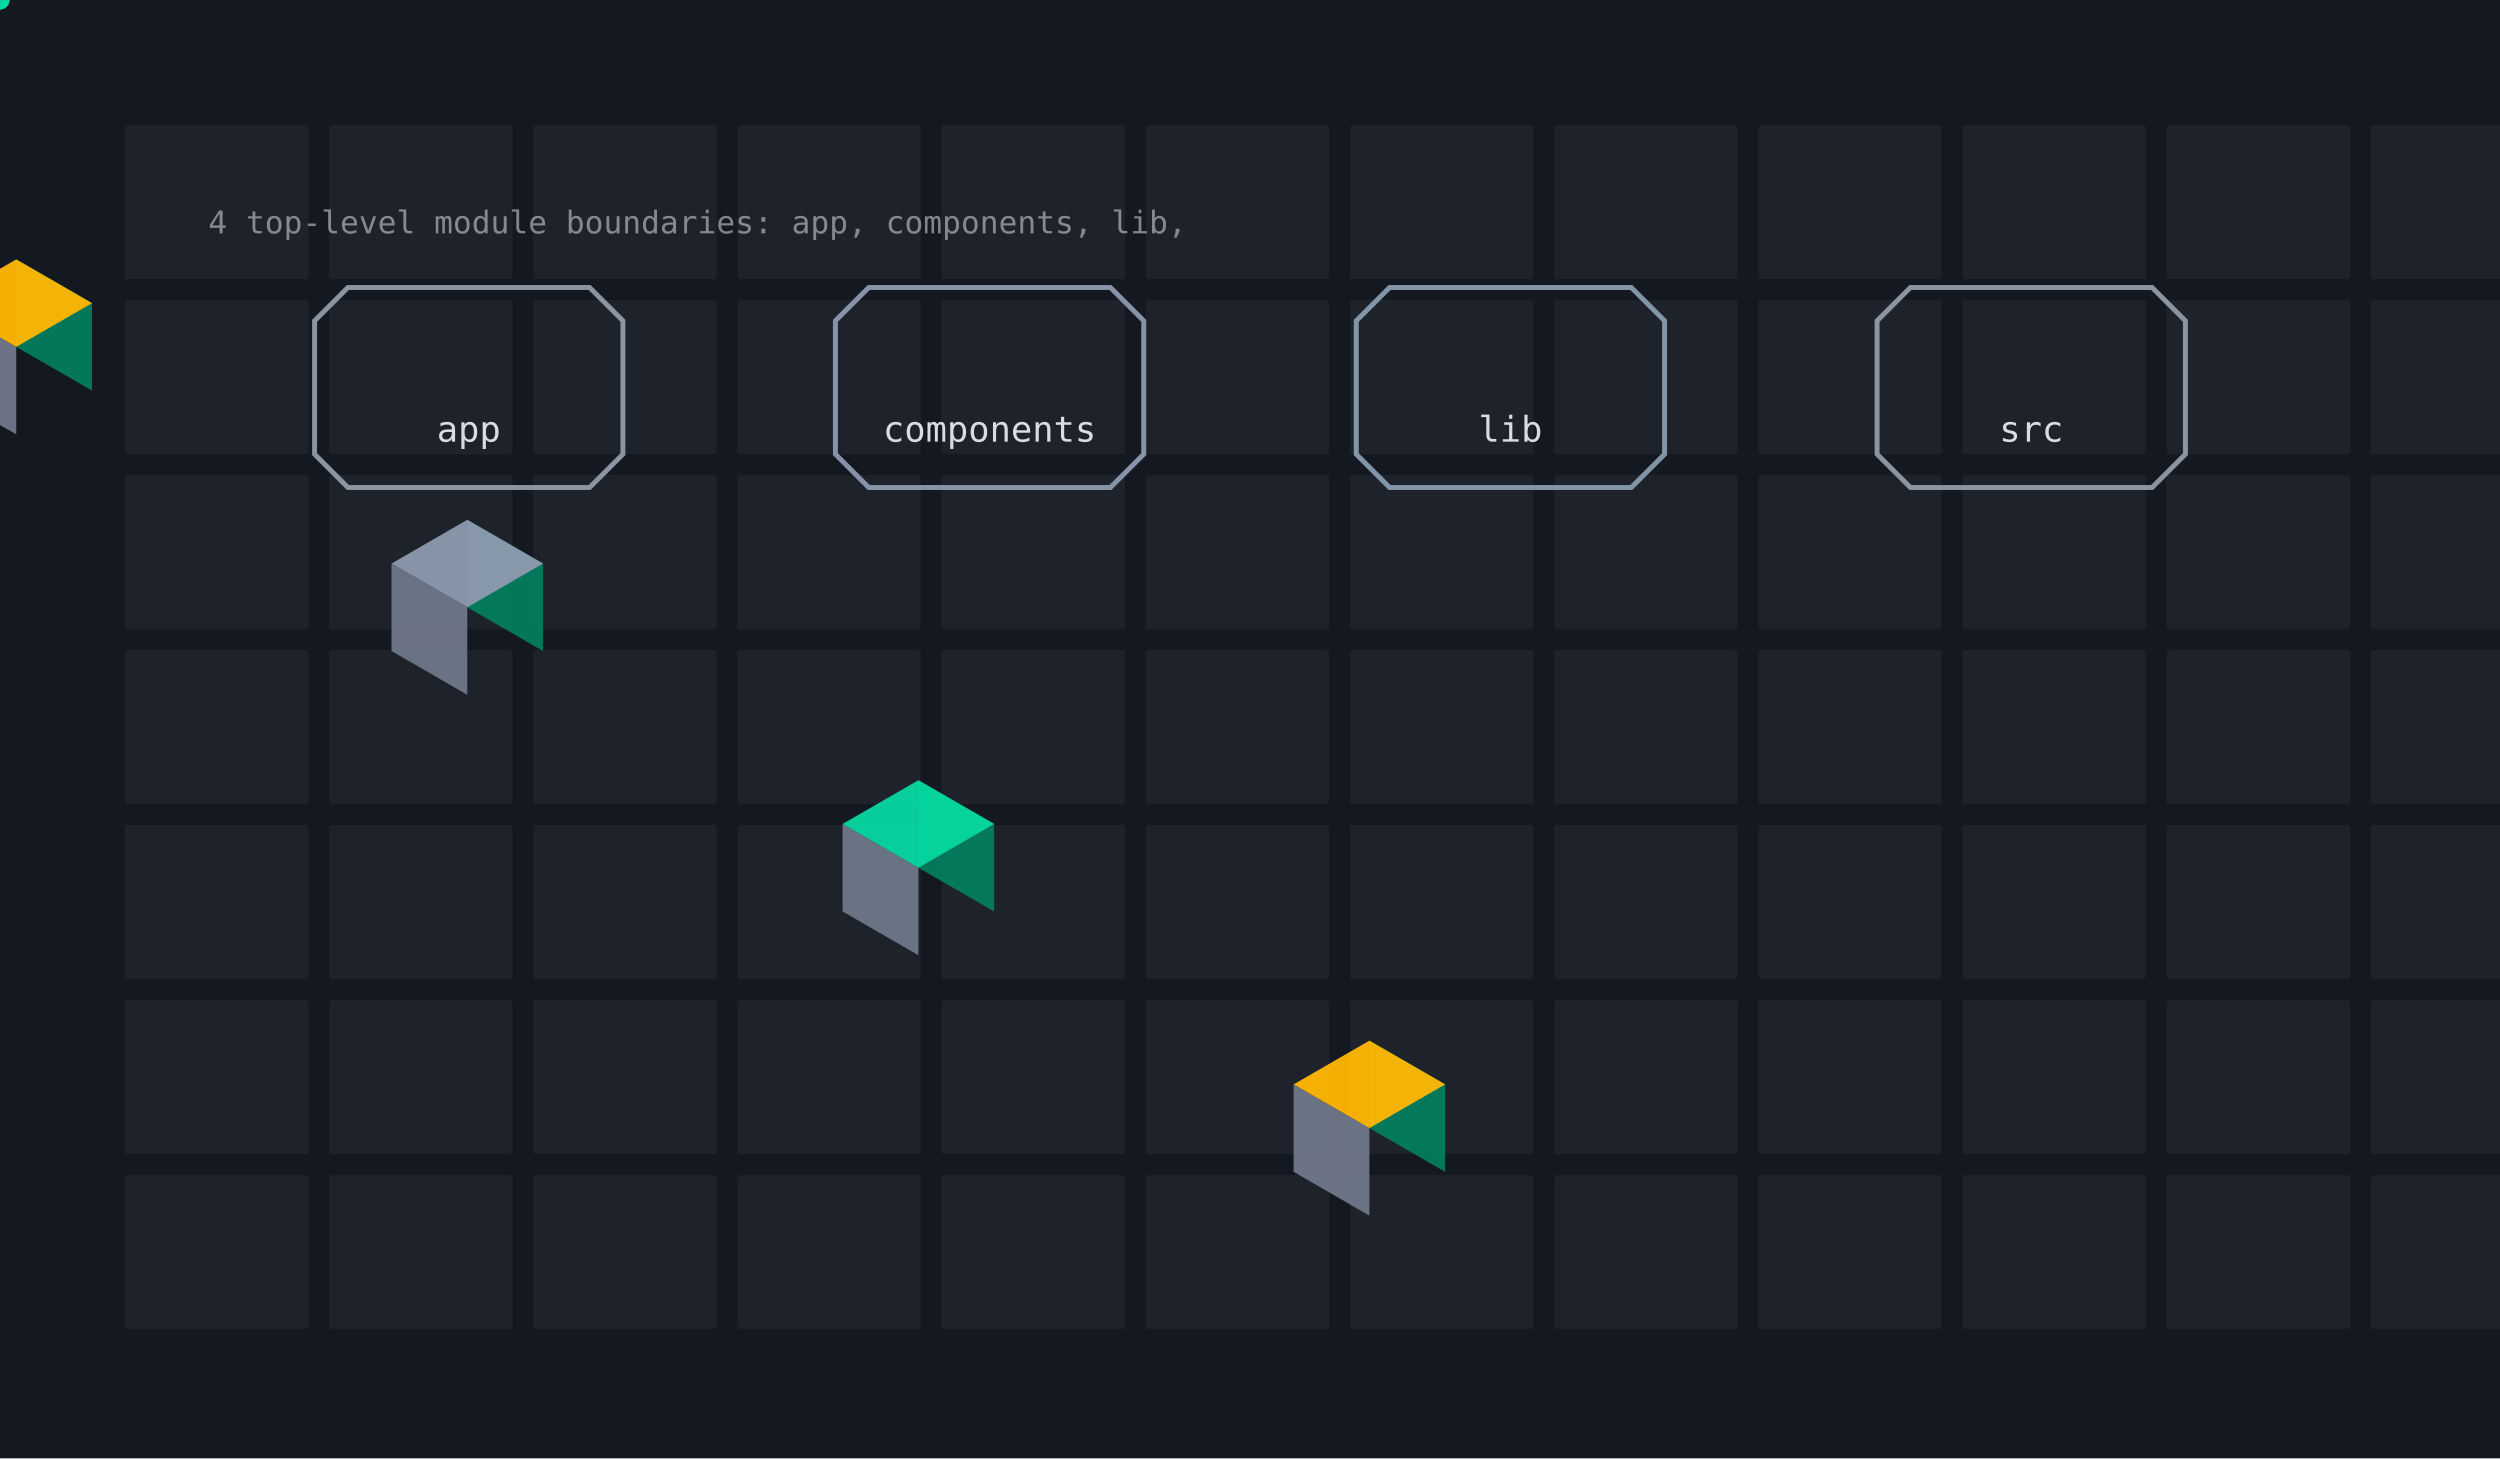
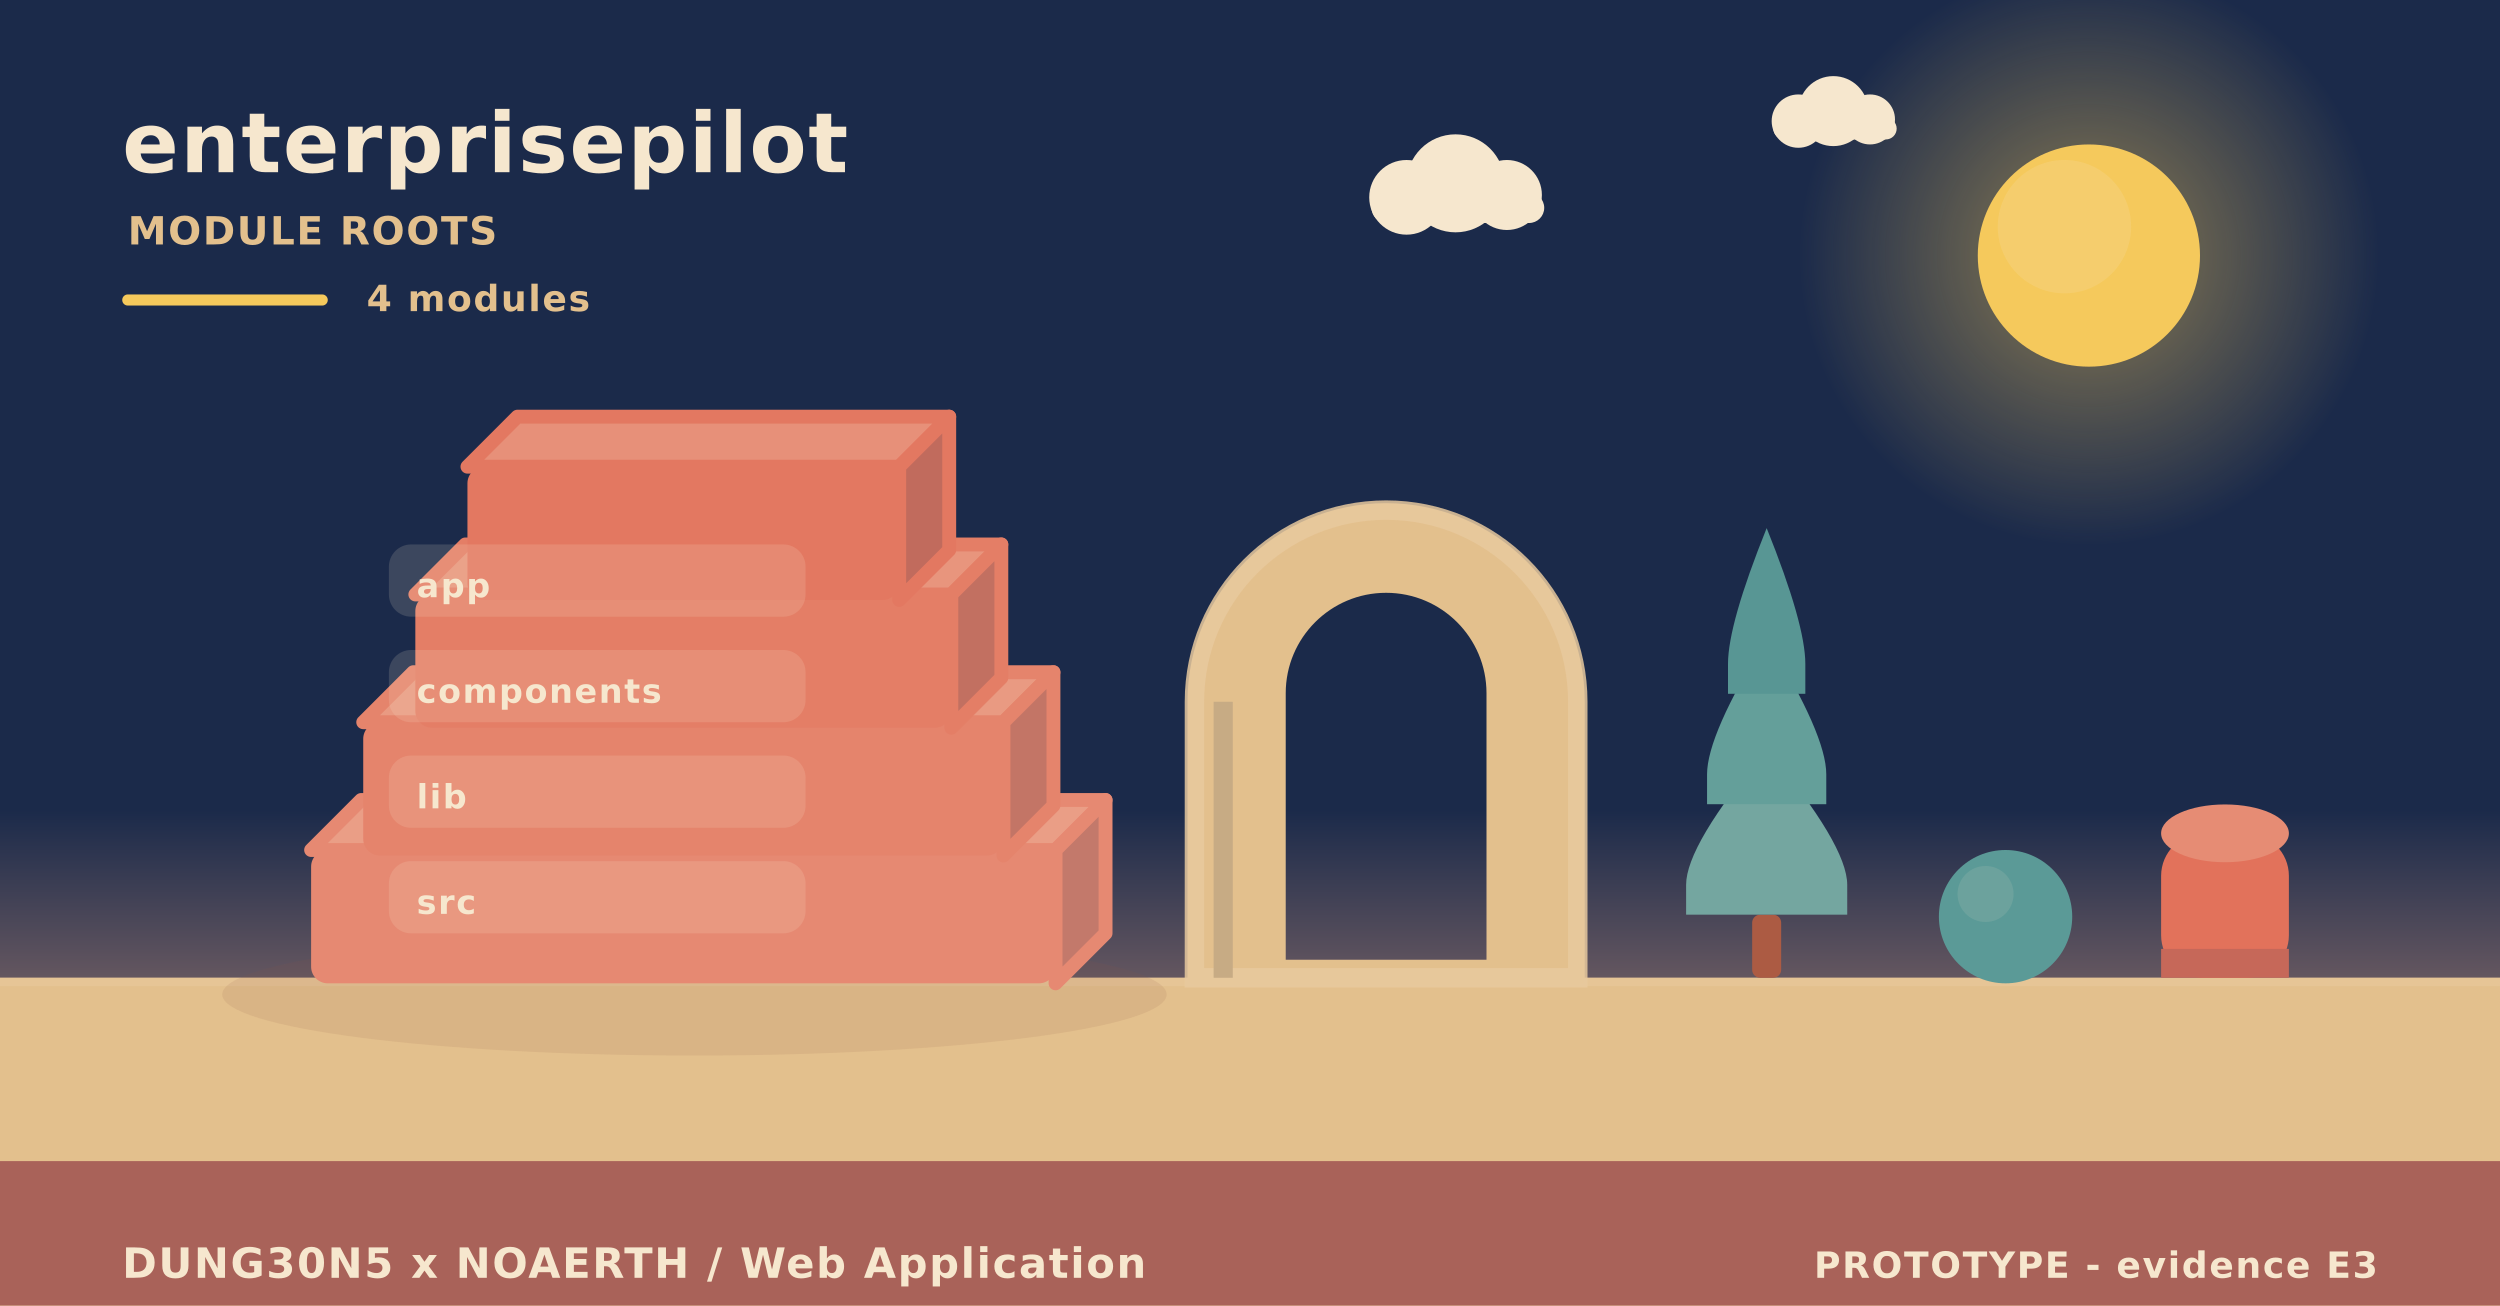
- <svg xmlns="http://www.w3.org/2000/svg" viewBox="0 0 1200 700" width="1200" height="700" role="img" aria-label="enterprisepilot architecture">
-   <rect width="1200" height="700" fill="#141821" />
-   <defs>
-     <linearGradient id="ga" x1="0" y1="0" x2="1" y2="1">
-       <stop offset="0%" stop-color="#ffb703" />
-       <stop offset="100%" stop-color="#8d99ae" />
-     </linearGradient>
-   </defs>
-   <rect x="60.00" y="60.00" width="88.00" height="74.00" rx="1.20" fill="#eef1f6" opacity="0.05" />
-   <rect x="158.00" y="60.00" width="88.00" height="74.00" rx="1.20" fill="#eef1f6" opacity="0.05" />
-   <rect x="256.00" y="60.00" width="88.00" height="74.00" rx="1.20" fill="#eef1f6" opacity="0.05" />
-   <rect x="354.00" y="60.00" width="88.00" height="74.00" rx="1.20" fill="#eef1f6" opacity="0.05" />
-   <rect x="452.00" y="60.00" width="88.00" height="74.00" rx="1.20" fill="#eef1f6" opacity="0.05" />
-   <rect x="550.00" y="60.00" width="88.00" height="74.00" rx="1.20" fill="#eef1f6" opacity="0.05" />
-   <rect x="648.00" y="60.00" width="88.00" height="74.00" rx="1.20" fill="#eef1f6" opacity="0.05" />
-   <rect x="746.00" y="60.00" width="88.00" height="74.00" rx="1.20" fill="#eef1f6" opacity="0.05" />
-   <rect x="844.00" y="60.00" width="88.00" height="74.00" rx="1.20" fill="#eef1f6" opacity="0.05" />
-   <rect x="942.00" y="60.00" width="88.00" height="74.00" rx="1.20" fill="#eef1f6" opacity="0.05" />
-   <rect x="1040.00" y="60.00" width="88.00" height="74.00" rx="1.20" fill="#eef1f6" opacity="0.05" />
-   <rect x="1138.00" y="60.00" width="88.00" height="74.00" rx="1.20" fill="#eef1f6" opacity="0.05" />
-   <rect x="60.00" y="144.00" width="88.00" height="74.00" rx="1.20" fill="#eef1f6" opacity="0.05" />
-   <rect x="158.00" y="144.00" width="88.00" height="74.00" rx="1.20" fill="#eef1f6" opacity="0.05" />
-   <rect x="256.00" y="144.00" width="88.00" height="74.00" rx="1.20" fill="#eef1f6" opacity="0.05" />
-   <rect x="354.00" y="144.00" width="88.00" height="74.00" rx="1.20" fill="#eef1f6" opacity="0.05" />
-   <rect x="452.00" y="144.00" width="88.00" height="74.00" rx="1.20" fill="#eef1f6" opacity="0.05" />
-   <rect x="550.00" y="144.00" width="88.00" height="74.00" rx="1.20" fill="#eef1f6" opacity="0.05" />
-   <rect x="648.00" y="144.00" width="88.00" height="74.00" rx="1.20" fill="#eef1f6" opacity="0.05" />
-   <rect x="746.00" y="144.00" width="88.00" height="74.00" rx="1.20" fill="#eef1f6" opacity="0.05" />
-   <rect x="844.00" y="144.00" width="88.00" height="74.00" rx="1.20" fill="#eef1f6" opacity="0.05" />
-   <rect x="942.00" y="144.00" width="88.00" height="74.00" rx="1.20" fill="#eef1f6" opacity="0.05" />
-   <rect x="1040.00" y="144.00" width="88.00" height="74.00" rx="1.20" fill="#eef1f6" opacity="0.05" />
-   <rect x="1138.00" y="144.00" width="88.00" height="74.00" rx="1.20" fill="#eef1f6" opacity="0.05" />
-   <rect x="60.00" y="228.00" width="88.00" height="74.00" rx="1.20" fill="#eef1f6" opacity="0.05" />
-   <rect x="158.00" y="228.00" width="88.00" height="74.00" rx="1.20" fill="#eef1f6" opacity="0.05" />
-   <rect x="256.00" y="228.00" width="88.00" height="74.00" rx="1.20" fill="#eef1f6" opacity="0.05" />
-   <rect x="354.00" y="228.00" width="88.00" height="74.00" rx="1.20" fill="#eef1f6" opacity="0.05" />
-   <rect x="452.00" y="228.00" width="88.00" height="74.00" rx="1.20" fill="#eef1f6" opacity="0.05" />
-   <rect x="550.00" y="228.00" width="88.00" height="74.00" rx="1.20" fill="#eef1f6" opacity="0.05" />
-   <rect x="648.00" y="228.00" width="88.00" height="74.00" rx="1.20" fill="#eef1f6" opacity="0.05" />
-   <rect x="746.00" y="228.00" width="88.00" height="74.00" rx="1.20" fill="#eef1f6" opacity="0.05" />
-   <rect x="844.00" y="228.00" width="88.00" height="74.00" rx="1.20" fill="#eef1f6" opacity="0.05" />
-   <rect x="942.00" y="228.00" width="88.00" height="74.00" rx="1.20" fill="#eef1f6" opacity="0.05" />
-   <rect x="1040.00" y="228.00" width="88.00" height="74.00" rx="1.20" fill="#eef1f6" opacity="0.05" />
-   <rect x="1138.00" y="228.00" width="88.00" height="74.00" rx="1.20" fill="#eef1f6" opacity="0.05" />
-   <rect x="60.00" y="312.00" width="88.00" height="74.00" rx="1.20" fill="#eef1f6" opacity="0.05" />
-   <rect x="158.00" y="312.00" width="88.00" height="74.00" rx="1.20" fill="#eef1f6" opacity="0.05" />
-   <rect x="256.00" y="312.00" width="88.00" height="74.00" rx="1.20" fill="#eef1f6" opacity="0.05" />
-   <rect x="354.00" y="312.00" width="88.00" height="74.00" rx="1.20" fill="#eef1f6" opacity="0.05" />
-   <rect x="452.00" y="312.00" width="88.00" height="74.00" rx="1.20" fill="#eef1f6" opacity="0.05" />
-   <rect x="550.00" y="312.00" width="88.00" height="74.00" rx="1.20" fill="#eef1f6" opacity="0.05" />
-   <rect x="648.00" y="312.00" width="88.00" height="74.00" rx="1.20" fill="#eef1f6" opacity="0.05" />
-   <rect x="746.00" y="312.00" width="88.00" height="74.00" rx="1.20" fill="#eef1f6" opacity="0.05" />
-   <rect x="844.00" y="312.00" width="88.00" height="74.00" rx="1.20" fill="#eef1f6" opacity="0.05" />
-   <rect x="942.00" y="312.00" width="88.00" height="74.00" rx="1.20" fill="#eef1f6" opacity="0.05" />
-   <rect x="1040.00" y="312.00" width="88.00" height="74.00" rx="1.20" fill="#eef1f6" opacity="0.05" />
-   <rect x="1138.00" y="312.00" width="88.00" height="74.00" rx="1.20" fill="#eef1f6" opacity="0.05" />
-   <rect x="60.00" y="396.00" width="88.00" height="74.00" rx="1.20" fill="#eef1f6" opacity="0.05" />
-   <rect x="158.00" y="396.00" width="88.00" height="74.00" rx="1.20" fill="#eef1f6" opacity="0.05" />
-   <rect x="256.00" y="396.00" width="88.00" height="74.00" rx="1.20" fill="#eef1f6" opacity="0.05" />
-   <rect x="354.00" y="396.00" width="88.00" height="74.00" rx="1.20" fill="#eef1f6" opacity="0.05" />
-   <rect x="452.00" y="396.00" width="88.00" height="74.00" rx="1.20" fill="#eef1f6" opacity="0.05" />
-   <rect x="550.00" y="396.00" width="88.00" height="74.00" rx="1.20" fill="#eef1f6" opacity="0.05" />
-   <rect x="648.00" y="396.00" width="88.00" height="74.00" rx="1.20" fill="#eef1f6" opacity="0.05" />
-   <rect x="746.00" y="396.00" width="88.00" height="74.00" rx="1.20" fill="#eef1f6" opacity="0.05" />
-   <rect x="844.00" y="396.00" width="88.00" height="74.00" rx="1.20" fill="#eef1f6" opacity="0.05" />
-   <rect x="942.00" y="396.00" width="88.00" height="74.00" rx="1.20" fill="#eef1f6" opacity="0.05" />
-   <rect x="1040.00" y="396.00" width="88.00" height="74.00" rx="1.20" fill="#eef1f6" opacity="0.05" />
-   <rect x="1138.00" y="396.00" width="88.00" height="74.00" rx="1.20" fill="#eef1f6" opacity="0.05" />
-   <rect x="60.00" y="480.00" width="88.00" height="74.00" rx="1.20" fill="#eef1f6" opacity="0.05" />
-   <rect x="158.00" y="480.00" width="88.00" height="74.00" rx="1.20" fill="#eef1f6" opacity="0.05" />
-   <rect x="256.00" y="480.00" width="88.00" height="74.00" rx="1.20" fill="#eef1f6" opacity="0.05" />
-   <rect x="354.00" y="480.00" width="88.00" height="74.00" rx="1.20" fill="#eef1f6" opacity="0.05" />
-   <rect x="452.00" y="480.00" width="88.00" height="74.00" rx="1.20" fill="#eef1f6" opacity="0.05" />
-   <rect x="550.00" y="480.00" width="88.00" height="74.00" rx="1.20" fill="#eef1f6" opacity="0.05" />
-   <rect x="648.00" y="480.00" width="88.00" height="74.00" rx="1.20" fill="#eef1f6" opacity="0.05" />
-   <rect x="746.00" y="480.00" width="88.00" height="74.00" rx="1.20" fill="#eef1f6" opacity="0.05" />
-   <rect x="844.00" y="480.00" width="88.00" height="74.00" rx="1.20" fill="#eef1f6" opacity="0.05" />
-   <rect x="942.00" y="480.00" width="88.00" height="74.00" rx="1.20" fill="#eef1f6" opacity="0.05" />
-   <rect x="1040.00" y="480.00" width="88.00" height="74.00" rx="1.20" fill="#eef1f6" opacity="0.05" />
-   <rect x="1138.00" y="480.00" width="88.00" height="74.00" rx="1.20" fill="#eef1f6" opacity="0.05" />
-   <rect x="60.00" y="564.00" width="88.00" height="74.00" rx="1.20" fill="#eef1f6" opacity="0.05" />
-   <rect x="158.00" y="564.00" width="88.00" height="74.00" rx="1.20" fill="#eef1f6" opacity="0.05" />
-   <rect x="256.00" y="564.00" width="88.00" height="74.00" rx="1.20" fill="#eef1f6" opacity="0.05" />
-   <rect x="354.00" y="564.00" width="88.00" height="74.00" rx="1.20" fill="#eef1f6" opacity="0.05" />
-   <rect x="452.00" y="564.00" width="88.00" height="74.00" rx="1.20" fill="#eef1f6" opacity="0.05" />
-   <rect x="550.00" y="564.00" width="88.00" height="74.00" rx="1.20" fill="#eef1f6" opacity="0.05" />
-   <rect x="648.00" y="564.00" width="88.00" height="74.00" rx="1.20" fill="#eef1f6" opacity="0.05" />
-   <rect x="746.00" y="564.00" width="88.00" height="74.00" rx="1.20" fill="#eef1f6" opacity="0.05" />
-   <rect x="844.00" y="564.00" width="88.00" height="74.00" rx="1.20" fill="#eef1f6" opacity="0.05" />
-   <rect x="942.00" y="564.00" width="88.00" height="74.00" rx="1.20" fill="#eef1f6" opacity="0.05" />
-   <rect x="1040.00" y="564.00" width="88.00" height="74.00" rx="1.20" fill="#eef1f6" opacity="0.05" />
-   <rect x="1138.00" y="564.00" width="88.00" height="74.00" rx="1.20" fill="#eef1f6" opacity="0.05" />
-   <path d="M167.00,138.00 H283.00 L299.00,154.00 V218.00 L283.00,234.00 H167.00 L151.00,218.00 V154.00 Z" fill="none" stroke="rgba(255,183,3,0.550)" stroke-width="1.80" opacity="0.90" />
-   <polygon points="7.79,166.50 44.17,187.50 44.17,145.50 7.79,124.50" fill="#037c5d" opacity="0.95" />
-   <polygon points="-28.58,187.50 7.79,208.50 7.79,166.50 -28.58,145.50" fill="#6e7788" opacity="0.95" />
-   <polygon points="7.79,124.50 44.17,145.50 7.79,166.50 -28.58,145.50" fill="#ffb703" opacity="0.95" />
-   <text x="225" y="212" font-family="ui-monospace,Menlo,monospace" font-size="17" fill="rgba(238,241,246,0.900)" text-anchor="middle">app</text>
+ <svg xmlns="http://www.w3.org/2000/svg" width="900" height="470" viewBox="0 0 900 470" role="img" aria-label="enterprisepilot - how it is built">
+   <linearGradient id="skya" x1="0" y1="0" x2="0" y2="1">
+     <stop offset="0" stop-color="#1b2a4a" />
+     <stop offset="0.62" stop-color="#1b2a4a" />
+     <stop offset="1" stop-color="#f3ad8a" />
+   </linearGradient>
+   <rect width="900" height="470" fill="url(#skya)" />
+   <radialGradient id="suna">
+     <stop offset="0.35" stop-color="#f5c95c" stop-opacity="0.34" />
+     <stop offset="1" stop-color="#f5c95c" stop-opacity="0" />
+   </radialGradient>
+   <circle cx="752" cy="92" r="104" fill="url(#suna)" />
+   <circle cx="752" cy="92" r="40" fill="#f5c95c" />
+   <circle cx="743.2" cy="81.6" r="24" fill="#f5d27e" opacity="0.5" />
  <g>
-     <path d="M167.00,138.00 H283.00 L299.00,154.00 V218.00 L283.00,234.00 H167.00 L151.00,218.00 V154.00 Z" fill="none" stroke="#8d99ae" stroke-width="2.40" opacity="0.90" />
-     <animate attributeName="opacity" values="0.25;1.0;0.25" dur="16.4s" begin="0.0s" repeatCount="indefinite" />
+     <circle cx="524" cy="66" r="17.64" fill="#f6e7ce" />
+     <circle cx="506.36" cy="71.04" r="13.44" fill="#f6e7ce" />
+     <circle cx="542.48" cy="70.2" r="12.6" fill="#f6e7ce" />
+     <rect x="493.76" y="69.36" width="62.16" height="10.92" rx="5.46" fill="#f6e7ce" />
+     <animateTransform attributeName="transform" type="translate" values="0 0;24 0;0 0" dur="36s" begin="0s" repeatCount="indefinite" />
  </g>
-   <g opacity="0.9">
-     <circle cx="0.00" cy="0.00" r="4.50" fill="#06d6a0" opacity="1.00" />
-     <animateTransform attributeName="transform" type="translate" values="225.00,184.00 475.00,184.00" dur="5.467s" begin="0.0s" repeatCount="indefinite" />
-     <animateTransform attributeName="transform" type="translate" values="475.00,184.00 225.00,184.00" dur="5.467s" begin="2.733s" repeatCount="indefinite" />
+   <g>
+     <circle cx="660" cy="40" r="12.6" fill="#f6e7ce" />
+     <circle cx="647.4" cy="43.6" r="9.6" fill="#f6e7ce" />
+     <circle cx="673.2" cy="43" r="9" fill="#f6e7ce" />
+     <rect x="638.4" y="42.4" width="44.4" height="7.8" rx="3.9" fill="#f6e7ce" />
+     <animateTransform attributeName="transform" type="translate" values="0 0;-18 0;0 0" dur="46s" begin="3s" repeatCount="indefinite" />
  </g>
-   <path d="M417.00,138.00 H533.00 L549.00,154.00 V218.00 L533.00,234.00 H417.00 L401.00,218.00 V154.00 Z" fill="none" stroke="rgba(141,153,174,0.550)" stroke-width="1.80" opacity="0.90" />
-   <polygon points="224.30,291.50 260.67,312.50 260.67,270.50 224.30,249.50" fill="#037c5d" opacity="0.95" />
-   <polygon points="187.93,312.50 224.30,333.50 224.30,291.50 187.93,270.50" fill="#6e7788" opacity="0.95" />
-   <polygon points="224.30,249.50 260.67,270.50 224.30,291.50 187.93,270.50" fill="#8d99ae" opacity="0.95" />
-   <text x="475" y="212" font-family="ui-monospace,Menlo,monospace" font-size="17" fill="rgba(238,241,246,0.900)" text-anchor="middle">components</text>
+   <rect x="0" y="352" width="900" height="118" fill="#e3c08d" />
+   <rect x="0" y="352" width="900" height="3" fill="#e6c596" />
+   <text x="44" y="62" font-family="Verdana,DejaVu Sans,sans-serif" font-size="30" font-weight="700" letter-spacing="0.6" fill="#f6e7ce" text-anchor="start">enterprisepilot</text>
+   <text x="46" y="88" font-family="Verdana,DejaVu Sans,sans-serif" font-size="14" font-weight="700" letter-spacing="0.6" fill="#e3c08d" text-anchor="start">MODULE ROOTS</text>
+   <rect x="44" y="106" width="74" height="4" rx="2" fill="#f5c95c" />
+   <text x="132" y="112" font-family="Verdana,DejaVu Sans,sans-serif" font-size="13" font-weight="700" letter-spacing="0.6" fill="#e3c08d" text-anchor="start">4 modules</text>
+   <ellipse cx="250" cy="358" rx="170" ry="22" fill="rgba(138,90,68,0.11)" />
+   <path d="M112,306 L380,306 L398,288 L130,288 Z" fill="#ea9e86" stroke="#e68972" stroke-width="5" stroke-linejoin="round" />
+   <path d="M380,306 L398,288 L398,336 L380,354 Z" fill="#c3796b" stroke="#e68972" stroke-width="5" stroke-linejoin="round" />
+   <rect x="112" y="306" width="268" height="48" rx="6" fill="#e68972" />
+   <path d="M130.76,260 L361.24,260 L379.24,242 L148.76,242 Z" fill="#e99a82" stroke="#e5846c" stroke-width="5" stroke-linejoin="round" />
+   <path d="M361.24,260 L379.24,242 L379.24,290 L361.24,308 Z" fill="#c37566" stroke="#e5846c" stroke-width="5" stroke-linejoin="round" />
+   <rect x="130.76" y="260" width="230.48" height="48" rx="6" fill="#e5846c" />
+   <path d="M149.52,214 L342.48,214 L360.48,196 L167.52,196 Z" fill="#e8957d" stroke="#e47e66" stroke-width="5" stroke-linejoin="round" />
+   <path d="M342.48,214 L360.48,196 L360.48,244 L342.48,262 Z" fill="#c27061" stroke="#e47e66" stroke-width="5" stroke-linejoin="round" />
+   <rect x="149.52" y="214" width="192.96" height="48" rx="6" fill="#e47e66" />
+   <path d="M168.28,168 L323.72,168 L341.72,150 L186.28,150 Z" fill="#e79079" stroke="#e37861" stroke-width="5" stroke-linejoin="round" />
+   <path d="M323.72,168 L341.72,150 L341.72,198 L323.72,216 Z" fill="#c16b5d" stroke="#e37861" stroke-width="5" stroke-linejoin="round" />
+   <rect x="168.28" y="168" width="155.44" height="48" rx="6" fill="#e37861" />
+   <rect x="140" y="196" width="150" height="26" rx="8" fill="rgba(246,231,206,0.16)" opacity="0.94" />
  <g>
-     <path d="M417.00,138.00 H533.00 L549.00,154.00 V218.00 L533.00,234.00 H417.00 L401.00,218.00 V154.00 Z" fill="none" stroke="#8d99ae" stroke-width="2.40" opacity="0.90" />
-     <animate attributeName="opacity" values="0.25;1.0;0.25" dur="16.4s" begin="0.45s" repeatCount="indefinite" />
+     <text x="150" y="215" font-family="Verdana,DejaVu Sans,sans-serif" font-size="12" font-weight="700" letter-spacing="0.6" fill="#f6e7ce" text-anchor="start">app</text>
+     <animateTransform attributeName="transform" type="translate" values="0 10;0 0" dur="0.7s" begin="0.3s" fill="freeze" />
  </g>
-   <g opacity="0.9">
-     <circle cx="0.00" cy="0.00" r="4.50" fill="#06d6a0" opacity="1.00" />
-     <animateTransform attributeName="transform" type="translate" values="475.00,184.00 725.00,184.00" dur="5.467s" begin="0.3s" repeatCount="indefinite" />
-     <animateTransform attributeName="transform" type="translate" values="725.00,184.00 475.00,184.00" dur="5.467s" begin="3.033s" repeatCount="indefinite" />
+   <rect x="140" y="234" width="150" height="26" rx="8" fill="rgba(246,231,206,0.16)" opacity="0.94" />
+   <g>
+     <text x="150" y="253" font-family="Verdana,DejaVu Sans,sans-serif" font-size="12" font-weight="700" letter-spacing="0.6" fill="#f6e7ce" text-anchor="start">components</text>
+     <animateTransform attributeName="transform" type="translate" values="0 10;0 0" dur="0.7s" begin="0.5s" fill="freeze" />
  </g>
-   <path d="M667.00,138.00 H783.00 L799.00,154.00 V218.00 L783.00,234.00 H667.00 L651.00,218.00 V154.00 Z" fill="none" stroke="rgba(6,214,160,0.550)" stroke-width="1.80" opacity="0.90" />
-   <polygon points="440.81,416.50 477.18,437.50 477.18,395.50 440.81,374.50" fill="#037c5d" opacity="0.95" />
-   <polygon points="404.43,437.50 440.81,458.50 440.81,416.50 404.43,395.50" fill="#6e7788" opacity="0.95" />
-   <polygon points="440.81,374.50 477.18,395.50 440.81,416.50 404.43,395.50" fill="#06d6a0" opacity="0.95" />
-   <text x="725" y="212" font-family="ui-monospace,Menlo,monospace" font-size="17" fill="rgba(238,241,246,0.900)" text-anchor="middle">lib</text>
+   <rect x="140" y="272" width="150" height="26" rx="8" fill="rgba(246,231,206,0.16)" opacity="0.94" />
  <g>
-     <path d="M667.00,138.00 H783.00 L799.00,154.00 V218.00 L783.00,234.00 H667.00 L651.00,218.00 V154.00 Z" fill="none" stroke="#8d99ae" stroke-width="2.40" opacity="0.90" />
-     <animate attributeName="opacity" values="0.25;1.0;0.25" dur="16.4s" begin="0.9s" repeatCount="indefinite" />
+     <text x="150" y="291" font-family="Verdana,DejaVu Sans,sans-serif" font-size="12" font-weight="700" letter-spacing="0.6" fill="#f6e7ce" text-anchor="start">lib</text>
+     <animateTransform attributeName="transform" type="translate" values="0 10;0 0" dur="0.7s" begin="0.7s" fill="freeze" />
  </g>
-   <g opacity="0.9">
-     <circle cx="0.00" cy="0.00" r="4.50" fill="#06d6a0" opacity="1.00" />
-     <animateTransform attributeName="transform" type="translate" values="725.00,184.00 975.00,184.00" dur="5.467s" begin="0.6s" repeatCount="indefinite" />
-     <animateTransform attributeName="transform" type="translate" values="975.00,184.00 725.00,184.00" dur="5.467s" begin="3.333s" repeatCount="indefinite" />
+   <rect x="140" y="310" width="150" height="26" rx="8" fill="rgba(246,231,206,0.16)" opacity="0.94" />
+   <g>
+     <text x="150" y="329" font-family="Verdana,DejaVu Sans,sans-serif" font-size="12" font-weight="700" letter-spacing="0.6" fill="#f6e7ce" text-anchor="start">src</text>
+     <animateTransform attributeName="transform" type="translate" values="0 10;0 0" dur="0.7s" begin="0.9s" fill="freeze" />
  </g>
-   <path d="M917.00,138.00 H1033.00 L1049.00,154.00 V218.00 L1033.00,234.00 H917.00 L901.00,218.00 V154.00 Z" fill="none" stroke="rgba(255,183,3,0.550)" stroke-width="1.80" opacity="0.90" />
-   <polygon points="657.31,541.50 693.69,562.50 693.69,520.50 657.31,499.50" fill="#037c5d" opacity="0.95" />
-   <polygon points="620.94,562.50 657.31,583.50 657.31,541.50 620.94,520.50" fill="#6e7788" opacity="0.95" />
-   <polygon points="657.31,499.50 693.69,520.50 657.31,541.50 620.94,520.50" fill="#ffb703" opacity="0.95" />
-   <text x="975" y="212" font-family="ui-monospace,Menlo,monospace" font-size="17" fill="rgba(238,241,246,0.900)" text-anchor="middle">src</text>
-   <g>
-     <path d="M917.00,138.00 H1033.00 L1049.00,154.00 V218.00 L1033.00,234.00 H917.00 L901.00,218.00 V154.00 Z" fill="none" stroke="#8d99ae" stroke-width="2.40" opacity="0.90" />
-     <animate attributeName="opacity" values="0.25;1.0;0.25" dur="16.4s" begin="1.35s" repeatCount="indefinite" />
-   </g>
-   <g opacity="0.9">
-     <circle cx="0.00" cy="0.00" r="4.50" fill="#06d6a0" opacity="1.00" />
-     <animateTransform attributeName="transform" type="translate" values="975.00,184.00 975.00,184.00" dur="5.467s" begin="0.9s" repeatCount="indefinite" />
-     <animateTransform attributeName="transform" type="translate" values="975.00,184.00 975.00,184.00" dur="5.467s" begin="3.633s" repeatCount="indefinite" />
-   </g>
-   <text x="100" y="112" font-family="ui-monospace,Menlo,monospace" font-size="15" fill="rgba(238,241,246,0.500)">4 top-level module boundaries: app, components, lib,</text>
+   <path d="M430,352 L430,252.64 A69,69 0 0 1 568,252.64 L568,352 Z M460.36,348 L460.36,249.55 A38.64,38.64 0 0 1 537.64,249.55 L537.64,348 Z" fill="#e3c08d" fill-rule="evenodd" stroke="#e3c08d" stroke-width="5" stroke-linejoin="round" />
+   <path d="M430,352 L430,252.64 A69,69 0 0 1 568,252.64 L568,352 Z" fill="none" stroke="#e8c99d" stroke-width="7" stroke-linecap="round" opacity="0.85" />
+   <rect x="436.9" y="252.64" width="6.9" height="99.36" fill="#c7ab84" />
+   <rect x="630.78" y="329.28" width="10.44" height="22.72" rx="2.9" fill="#ac5b43" />
+   <path d="M636,269.64 Q607,304.23 607,318.54 Q607,329.28 607,329.28 L665,329.28 Q665,329.28 665,318.54 Q665,304.23 636,269.64 Z" fill="#74a6a0" />
+   <path d="M636,229.88 Q614.54,264.47 614.54,278.78 Q614.54,289.52 614.54,289.52 L657.46,289.52 Q657.46,289.52 657.46,278.78 Q657.46,264.47 636,229.88 Z" fill="#649f9a" />
+   <path d="M636,190.12 Q622.08,224.71 622.08,239.02 Q622.08,249.76 622.08,249.76 L649.92,249.76 Q649.92,249.76 649.92,239.02 Q649.92,224.71 636,190.12 Z" fill="#589694" />
+   <circle cx="722" cy="330" r="24" fill="#5b9a97" />
+   <circle cx="714.8" cy="321.84" r="10.08" fill="#7aa9a2" opacity="0.55" />
+   <rect x="778" y="300" width="46" height="52" rx="15.33" fill="#e2725b" />
+   <ellipse cx="801" cy="300" rx="23" ry="10.4" fill="#e68c74" />
+   <rect x="778" y="341.6" width="46" height="10.4" fill="#c66859" />
+   <rect x="0" y="418" width="900" height="52" rx="0" fill="#a65c56" opacity="0.94" />
+   <text x="44" y="460" font-family="Verdana,DejaVu Sans,sans-serif" font-size="15" font-weight="700" letter-spacing="0.6" fill="#f6e7ce" text-anchor="start">DUNG30N5 x NOAERTH  /  Web Application</text>
+   <text x="856" y="460" font-family="Verdana,DejaVu Sans,sans-serif" font-size="13" font-weight="700" letter-spacing="0.6" fill="#f6e7ce" text-anchor="end">PROTOTYPE  -  evidence E3</text>
</svg>
